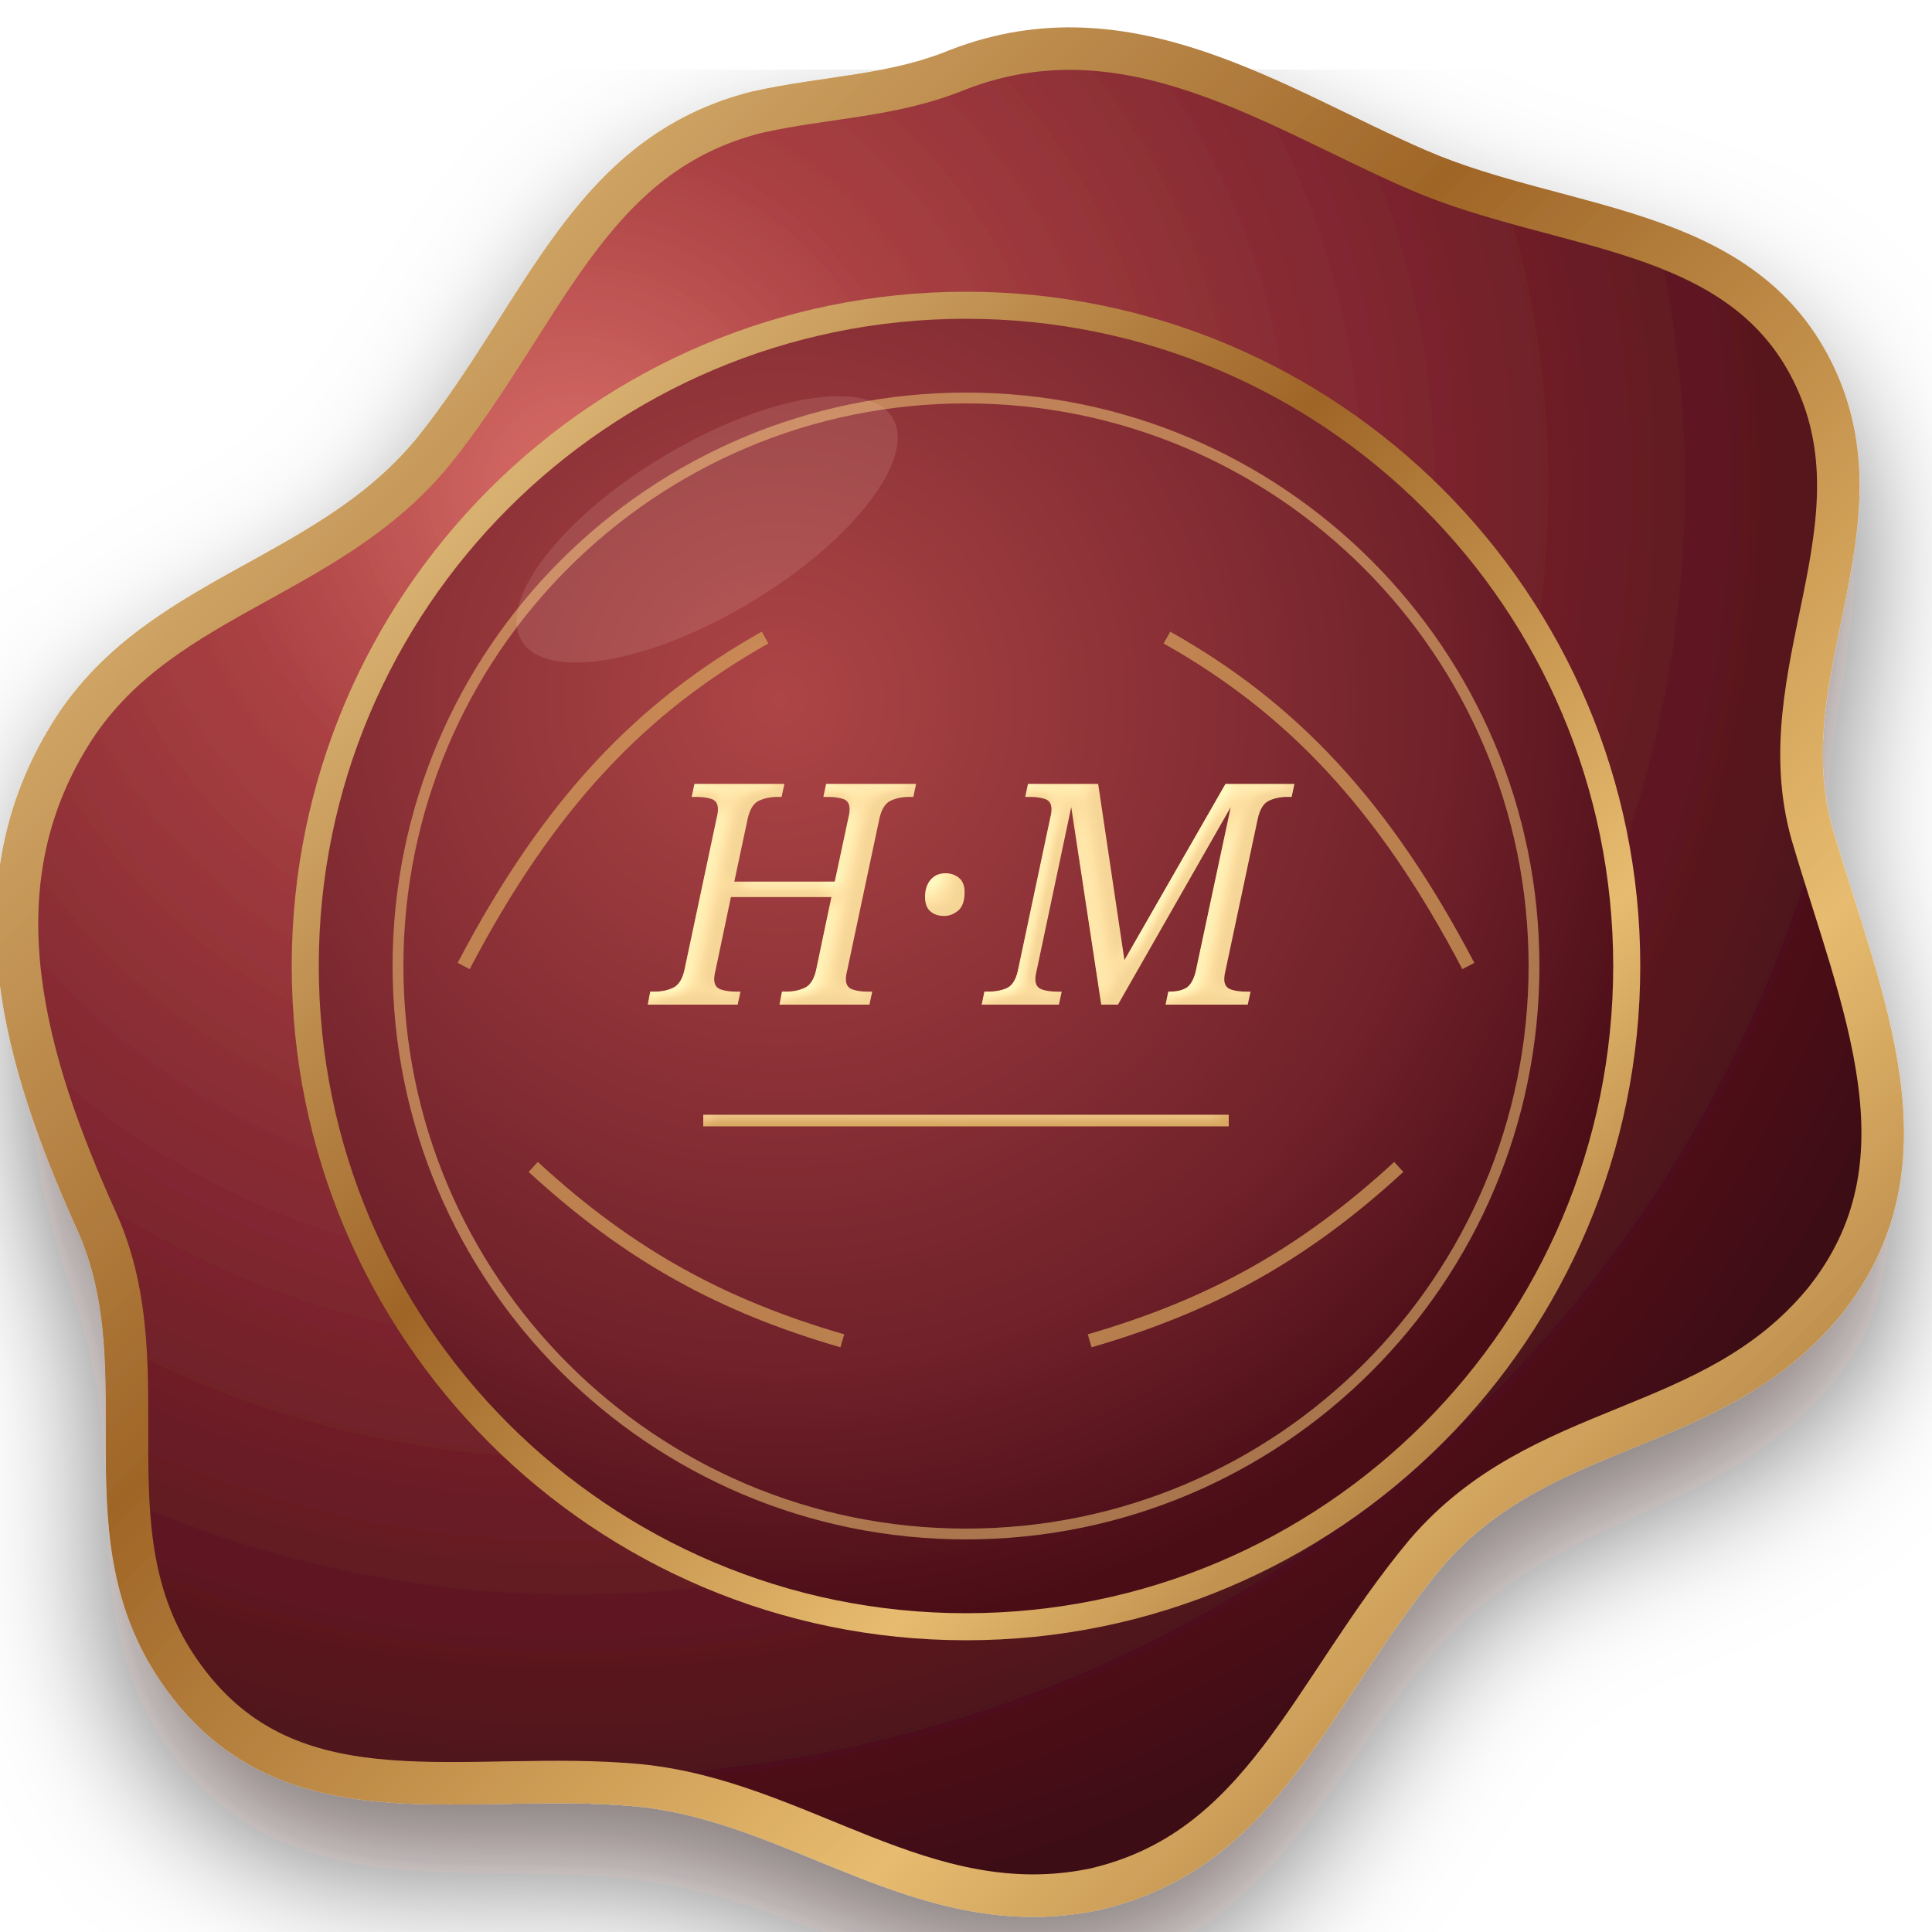
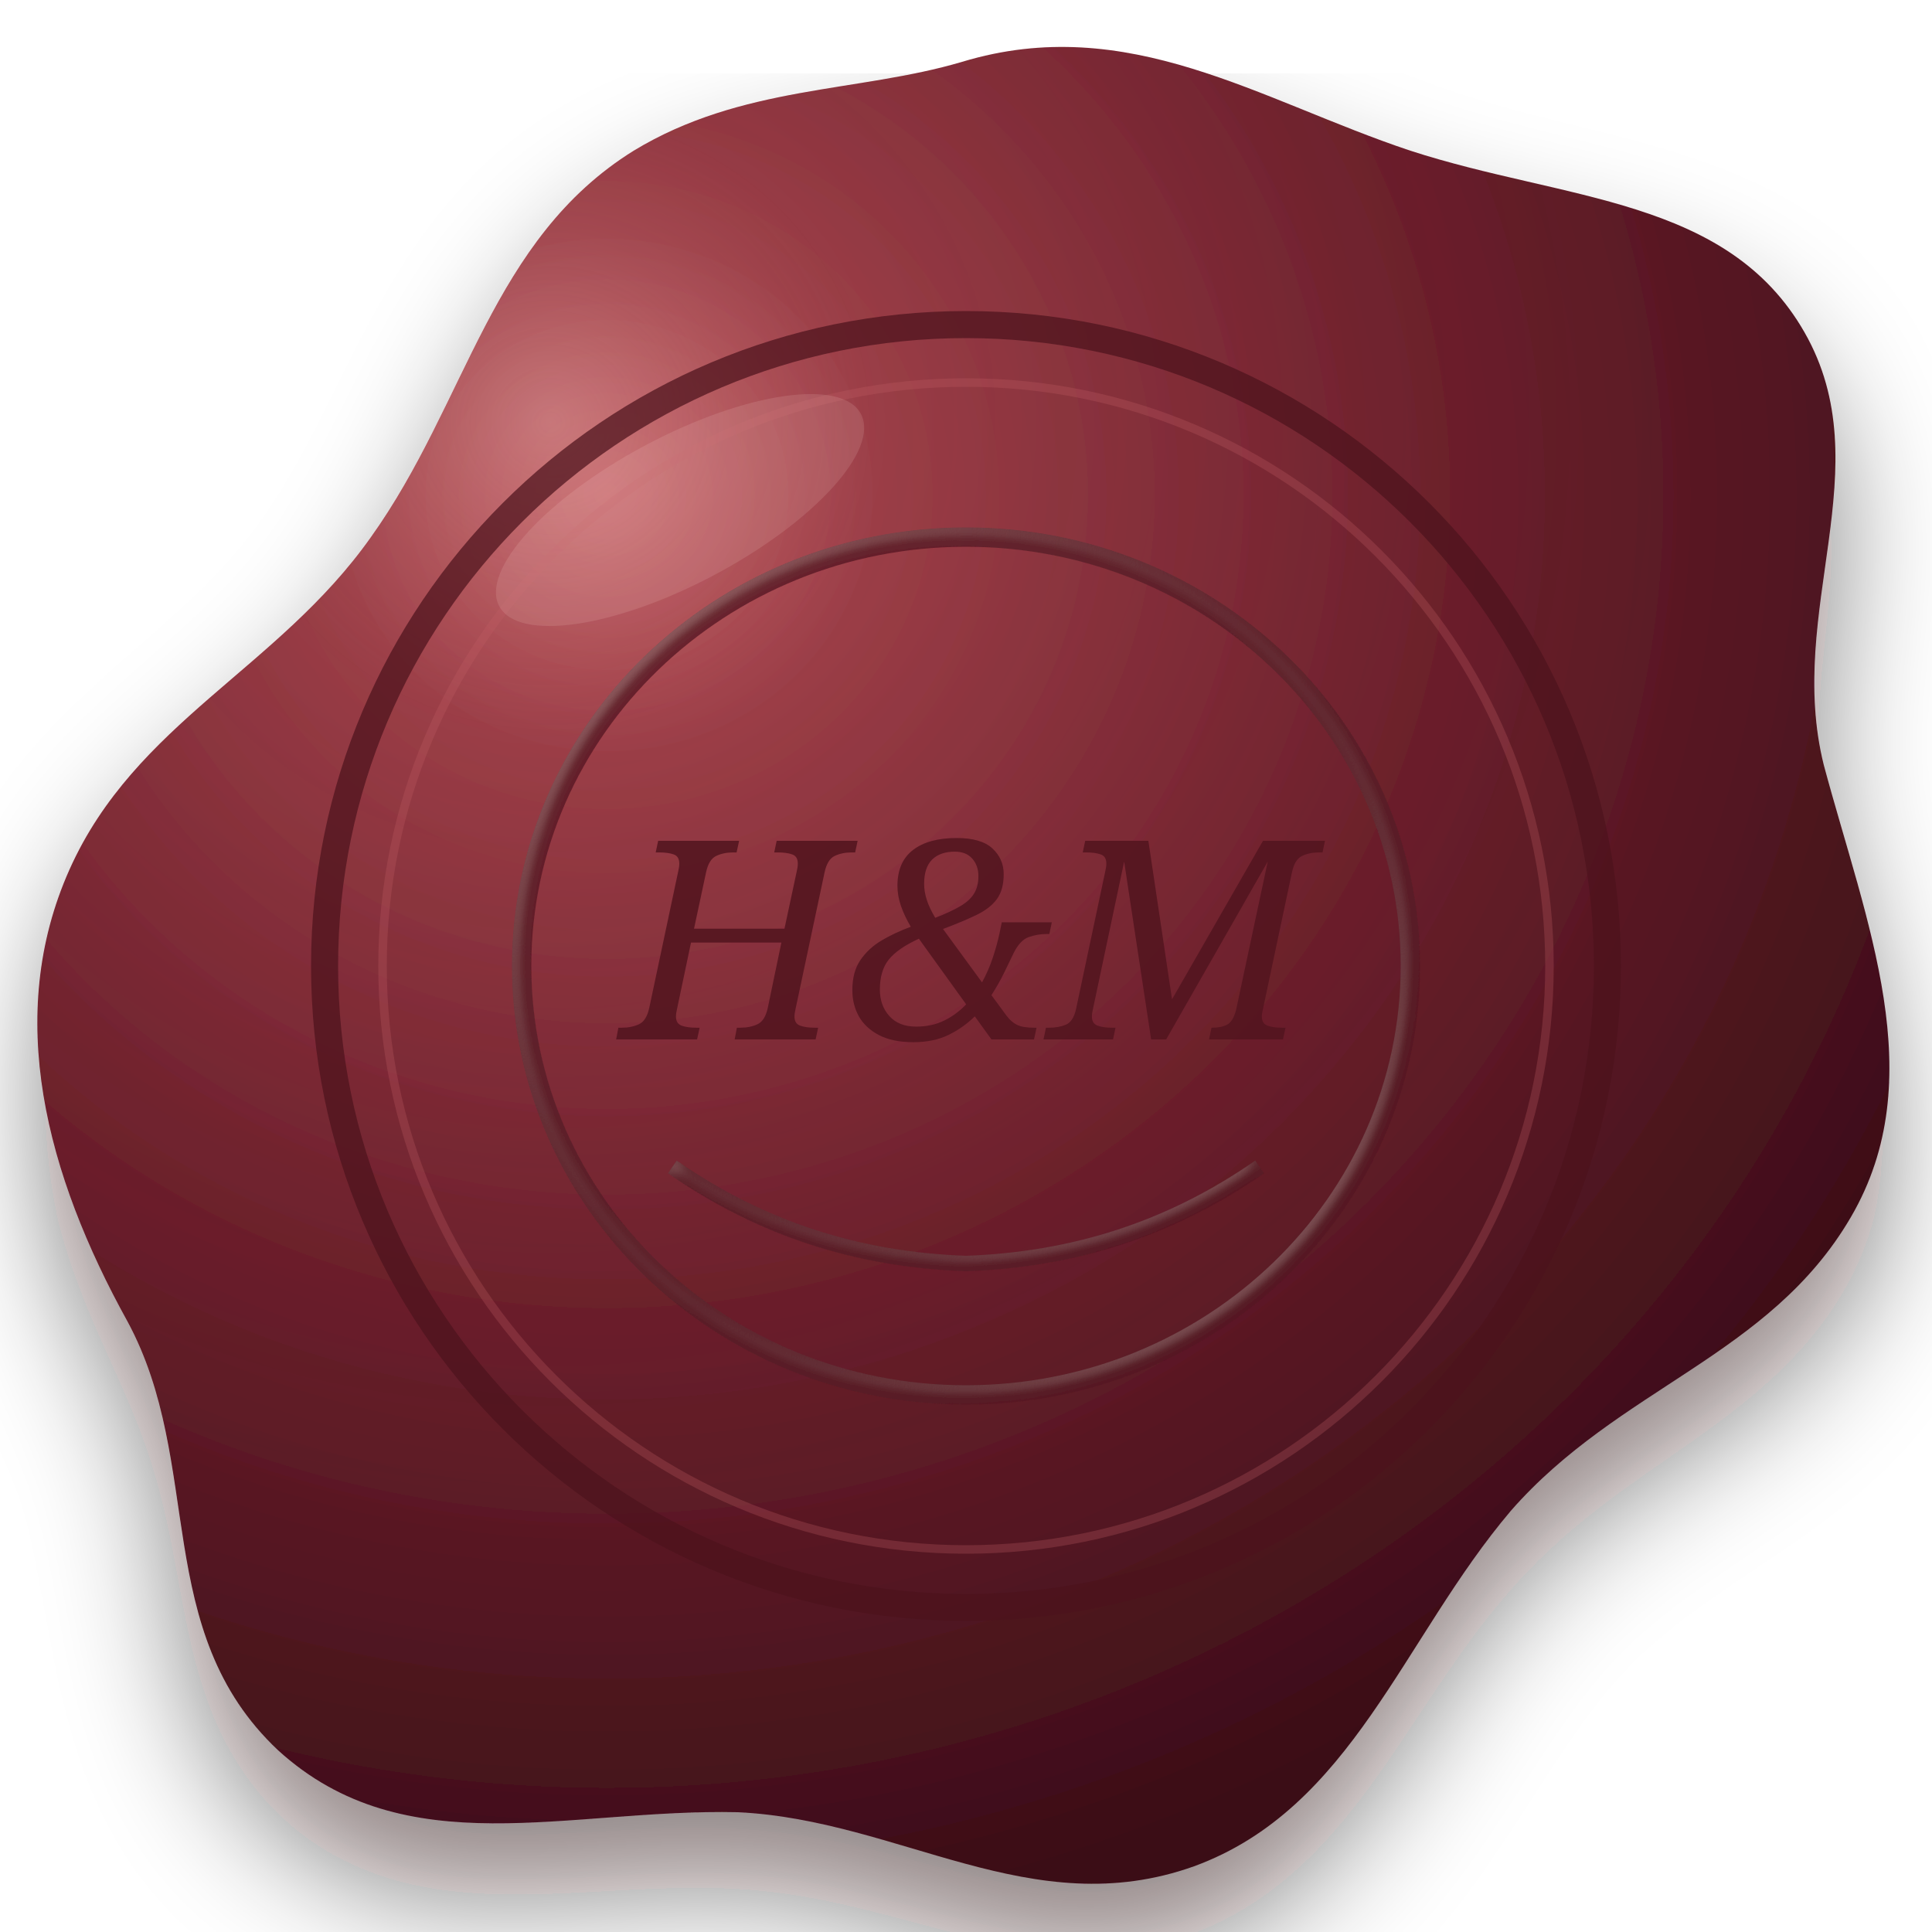
<svg xmlns="http://www.w3.org/2000/svg" viewBox="0 0 500 500">
  <defs>
-     <radialGradient id="wax" cx=".30" cy=".24" r=".78">
-       <stop stop-color="#d86d67" />
-       <stop offset=".24" stop-color="#aa4143" />
-       <stop offset=".58" stop-color="#7d252e" />
-       <stop offset="1" stop-color="#3c0a12" />
+     <radialGradient id="wax" cx=".31" cy=".24" r=".80">
+       <stop stop-color="#bd5960" />
+       <stop offset=".18" stop-color="#963943" />
+       <stop offset=".55" stop-color="#6d202c" />
+       <stop offset="1" stop-color="#3a0d17" />
    </radialGradient>
-     <radialGradient id="inner" cx=".36" cy=".3" r=".7">
-       <stop stop-color="#ad4546" />
-       <stop offset=".72" stop-color="#70212a" />
-       <stop offset="1" stop-color="#4a0d16" />
+     <radialGradient id="shine" cx=".28" cy=".20" r=".62">
+       <stop stop-color="#ffd8ce" stop-opacity=".30" />
+       <stop offset=".28" stop-color="#d87979" stop-opacity=".08" />
+       <stop offset="1" stop-color="#3c0d17" stop-opacity="0" />
    </radialGradient>
-     <linearGradient id="gold" x1="0" y1="0" x2="1" y2="1">
-       <stop stop-color="#f6d897" />
-       <stop offset=".42" stop-color="#9f6527" />
-       <stop offset=".72" stop-color="#e7bc70" />
-       <stop offset="1" stop-color="#86501d" />
-     </linearGradient>
-     <filter id="s" x="-40%" y="-40%" width="180%" height="180%">
-       <feDropShadow dx="0" dy="18" stdDeviation="17" flood-color="#180207" flood-opacity=".52" />
+     <filter id="shadow" x="-35%" y="-35%" width="170%" height="180%">
+       <feDropShadow dx="0" dy="19" stdDeviation="16" flood-color="#170207" flood-opacity=".48" />
    </filter>
-     <filter id="emboss">
-       <feGaussianBlur in="SourceAlpha" stdDeviation="2" result="b" />
-       <feSpecularLighting in="b" surfaceScale="4" specularConstant=".8" specularExponent="18" lighting-color="#f6dca8" result="sp">
-         <feDistantLight azimuth="225" elevation="45" />
+     <filter id="emboss" x="-30%" y="-30%" width="160%" height="160%">
+       <feGaussianBlur in="SourceAlpha" stdDeviation="2.2" result="b" />
+       <feSpecularLighting in="b" surfaceScale="4.4" specularConstant=".34" specularExponent="19" lighting-color="#f0aaa9" result="sp">
+         <feDistantLight azimuth="225" elevation="38" />
      </feSpecularLighting>
      <feComposite in="sp" in2="SourceAlpha" operator="in" result="sp2" />
-       <feComposite in="SourceGraphic" in2="sp2" operator="arithmetic" k1="0" k2="1" k3=".45" k4="0" />
+       <feComposite in="SourceGraphic" in2="sp2" operator="arithmetic" k1="0" k2="1" k3=".5" k4="0" />
    </filter>
  </defs>
-   <path d="M248 18C292 1 330 28 367 44C404 60 450 58 469 96C489 136 457 174 469 216C482 260 501 301 472 337C443 372 399 367 369 402C339 438 327 479 283 489C239 498 207 466 165 462C121 458 77 472 49 436C20 399 43 356 25 316C6 274-6 231 17 192C39 154 84 151 112 117C141 81 152 40 196 29C214 25 231 25 248 18Z" fill="url(#wax)" stroke="url(#gold)" stroke-width="11" filter="url(#s)" />
-   <circle cx="250" cy="250" r="171" fill="url(#inner)" stroke="url(#gold)" stroke-width="7" />
-   <circle cx="250" cy="250" r="147" fill="none" stroke="#e8bd72" stroke-width="2.8" opacity=".58" />
-   <g fill="none" stroke="#d5a45b" stroke-width="3.5" opacity=".72">
-     <path d="M120 250C142 208 166 183 198 165M380 250C358 208 334 183 302 165" />
-     <path d="M138 302C163 325 187 338 218 347M362 302C337 325 313 338 282 347" />
+   <path d="M249 16C292 3 326 26 365 39C405 52 447 51 467 86C487 121 462 158 472 198C483 239 500 279 479 315C458 351 419 359 391 391C363 424 350 468 309 483C267 498 233 471 191 469C147 468 105 483 72 453C39 422 53 379 33 342C12 304 1 263 18 225C35 187 72 173 96 139C121 104 127 62 164 39C192 22 222 24 249 16Z" fill="url(#wax)" filter="url(#shadow)" />
+   <path d="M249 16C292 3 326 26 365 39C405 52 447 51 467 86C487 121 462 158 472 198C483 239 500 279 479 315C458 351 419 359 391 391C363 424 350 468 309 483C267 498 233 471 191 469C147 468 105 483 72 453C39 422 53 379 33 342C12 304 1 263 18 225C35 187 72 173 96 139C121 104 127 62 164 39C192 22 222 24 249 16Z" fill="url(#shine)" />
+   <circle cx="250" cy="250" r="166" fill="none" stroke="#4c121c" stroke-width="7" opacity=".72" />
+   <circle cx="250" cy="250" r="151" fill="none" stroke="#c25f63" stroke-width="2.2" opacity=".28" />
+   <g filter="url(#emboss)" fill="none" stroke="#541521" opacity=".78">
+     <ellipse cx="250" cy="250" rx="115" ry="111" stroke-width="5" />
+     <path d="M174 302C197 318 222 326 250 327C278 326 303 318 326 302" stroke-width="4" />
  </g>
-   <g filter="url(#emboss)">
-     <text x="250" y="260" text-anchor="middle" fill="#f4d596" font-family="Georgia,serif" font-size="80" font-style="italic">H·M</text>
-     <path d="M182 290H318" stroke="#d5a55c" stroke-width="3" />
-   </g>
-   <ellipse cx="183" cy="137" rx="56" ry="22" transform="rotate(-31 183 137)" fill="#ffd7c7" opacity=".13" />
+   <text x="250" y="269" text-anchor="middle" fill="#53141f" font-family="Georgia,serif" font-size="72" font-style="italic" opacity=".88">H&amp;M</text>
+   <ellipse cx="176" cy="132" rx="53" ry="19" transform="rotate(-28 176 132)" fill="#ffe3dc" opacity=".13" />
</svg>
